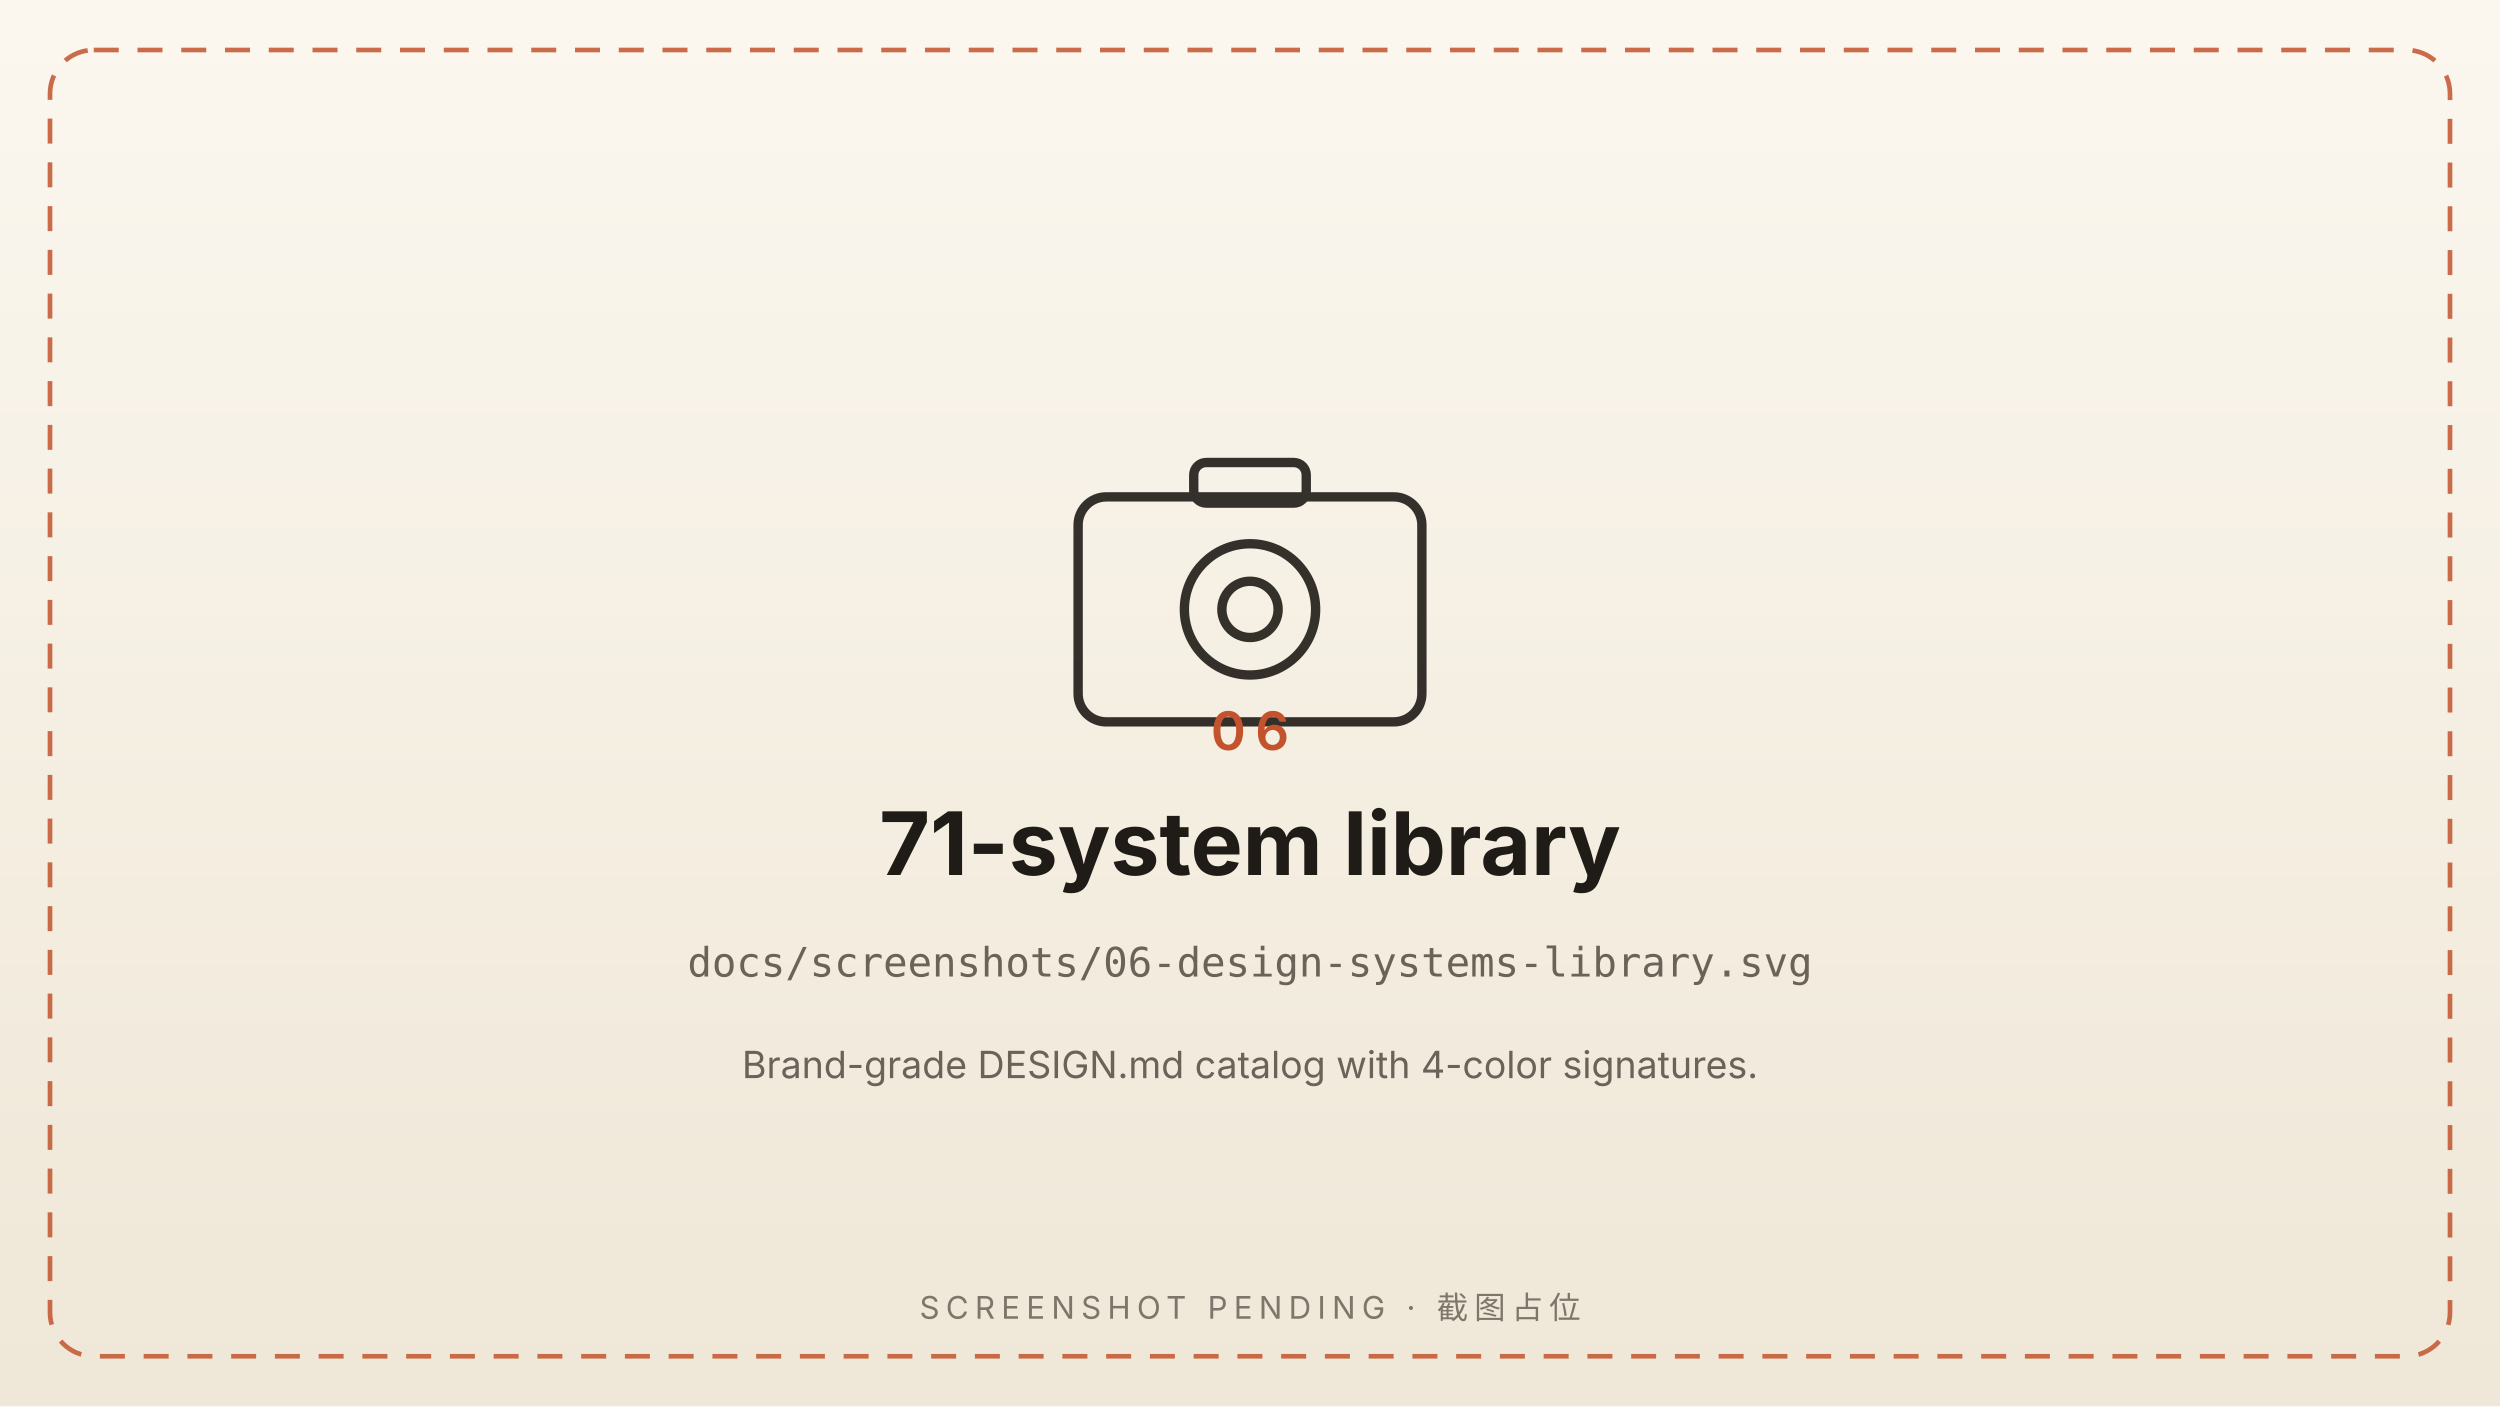
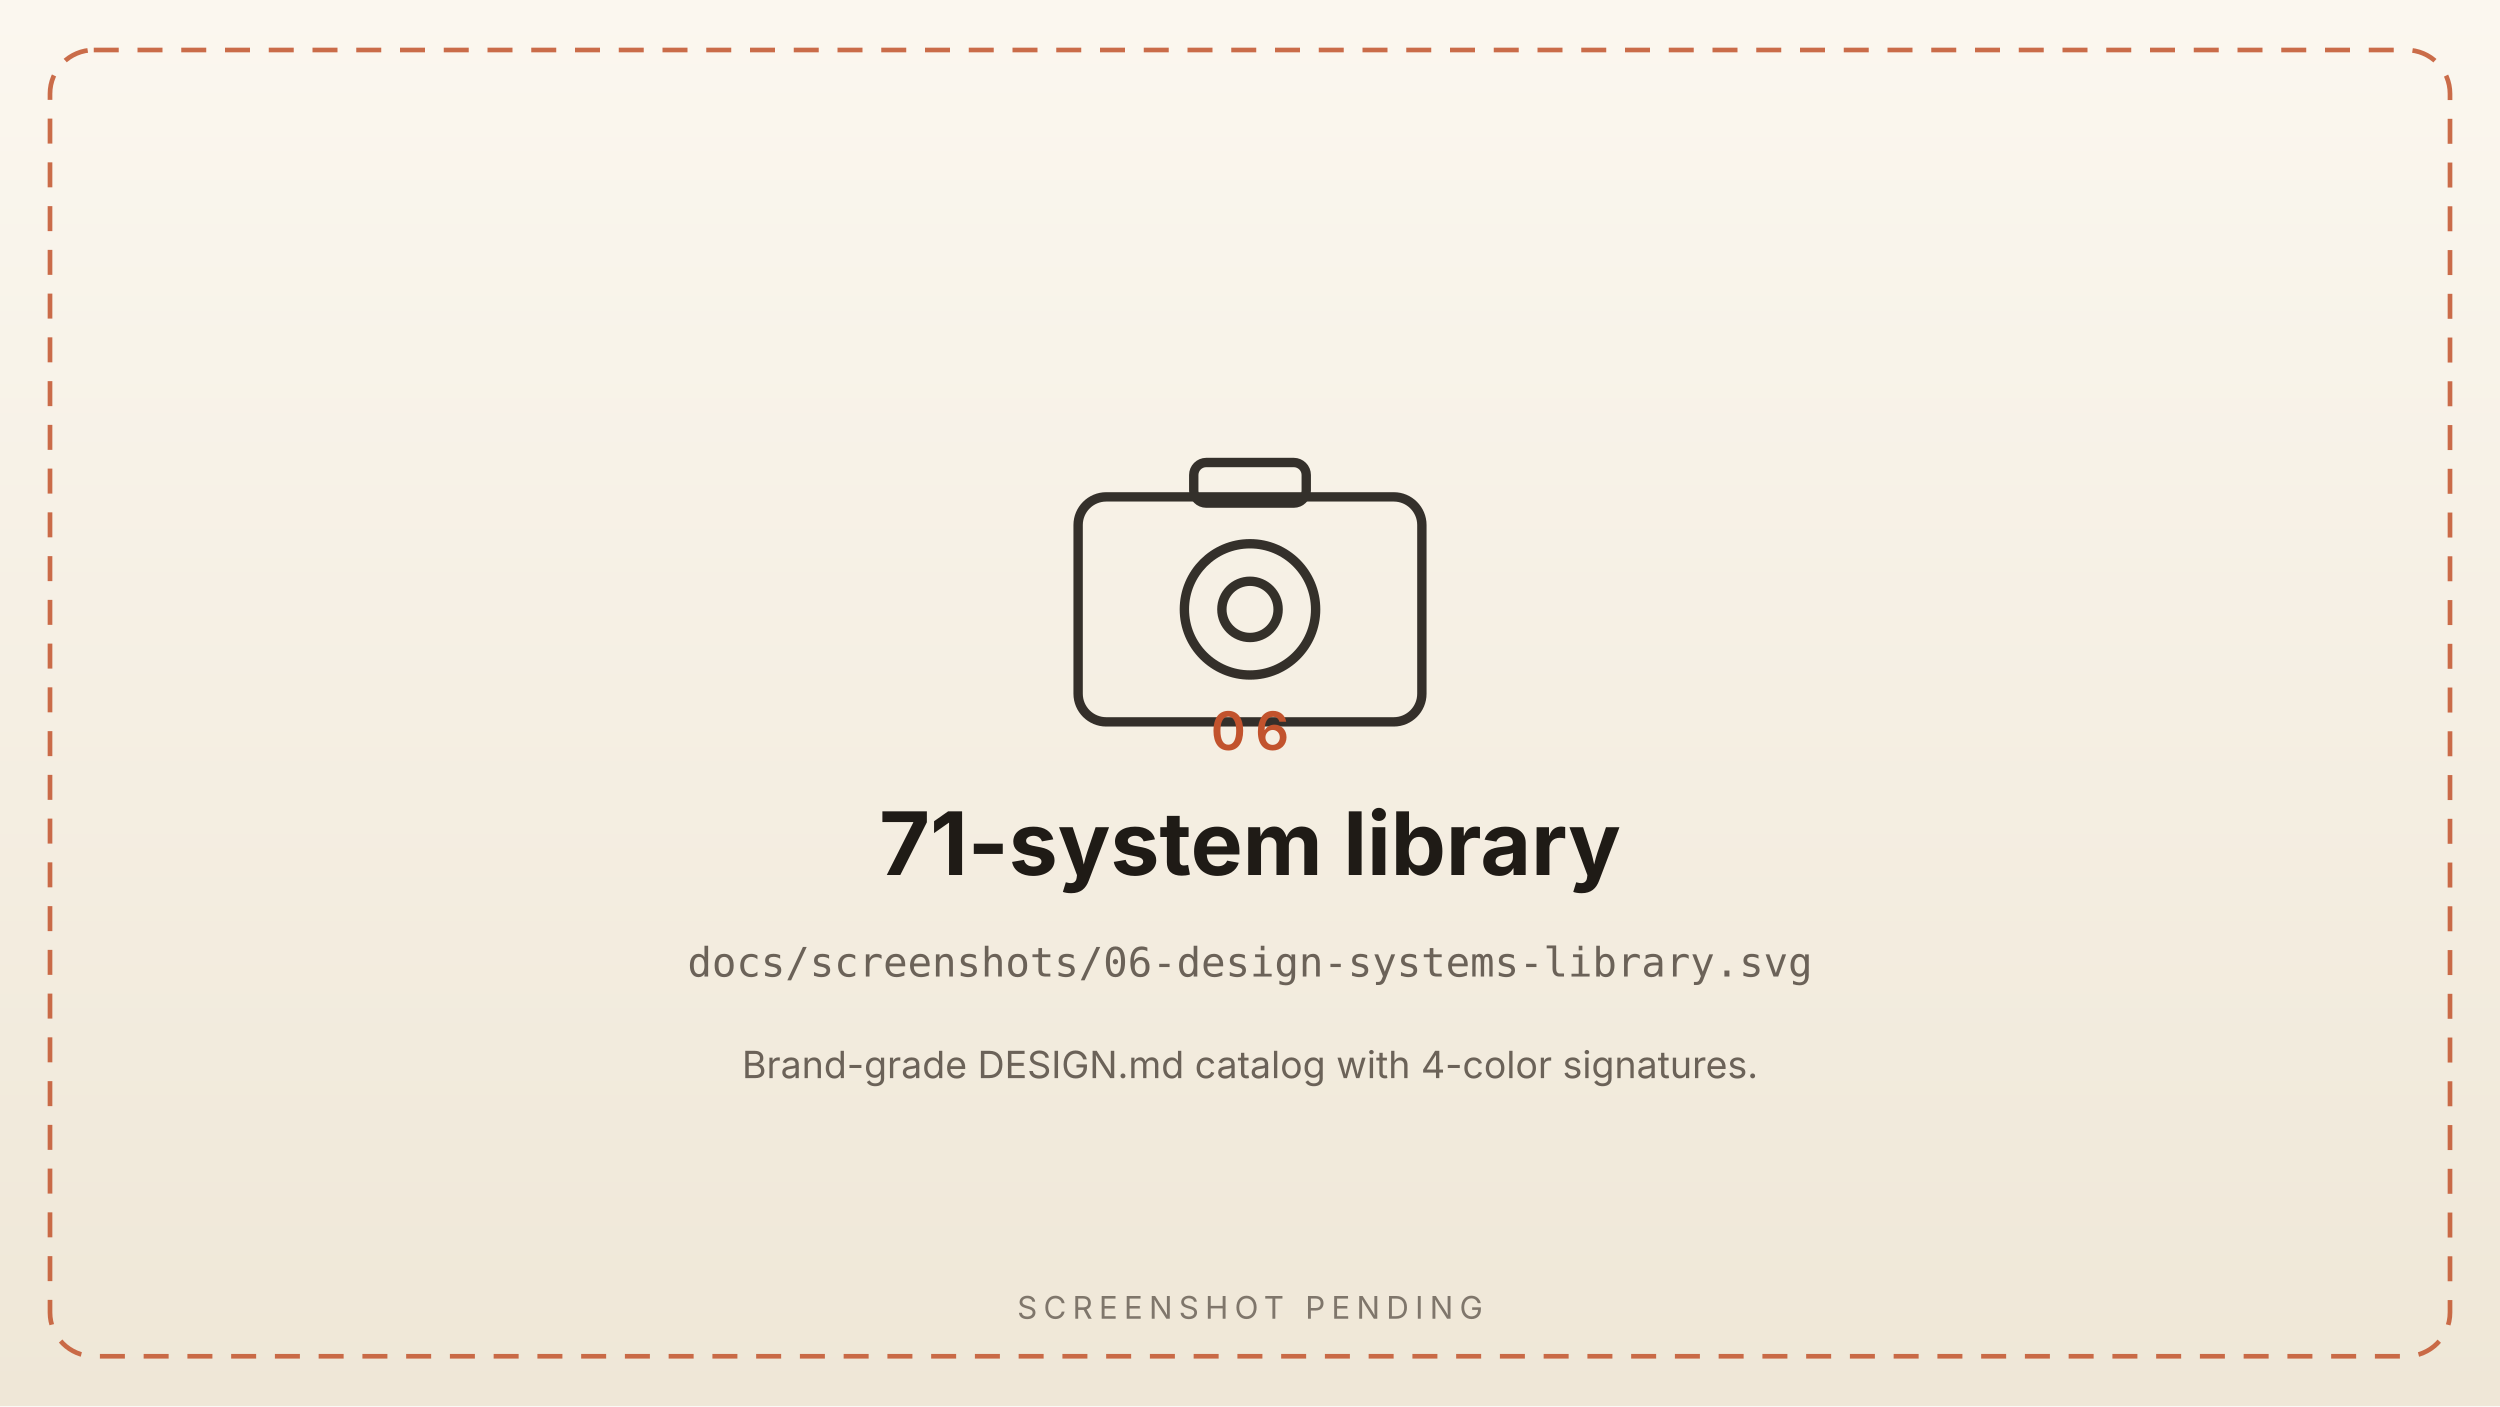
<svg xmlns="http://www.w3.org/2000/svg" viewBox="0 0 1600 900" preserveAspectRatio="xMidYMid meet" role="img" aria-label="71-system library placeholder">
  <defs>
    <linearGradient id="bg" x1="0" y1="0" x2="0" y2="1">
      <stop offset="0%" stop-color="#FBF7EF" />
      <stop offset="100%" stop-color="#EFE7D7" />
    </linearGradient>
  </defs>
  <rect width="1600" height="900" fill="url(#bg)" />
  <rect x="32" y="32" width="1536" height="836" rx="28" ry="28" fill="none" stroke="#C2532D" stroke-width="3" stroke-dasharray="16 12" opacity="0.85" />
  <g transform="translate(800 390)" stroke="#1F1B16" stroke-width="6" stroke-linecap="round" stroke-linejoin="round" fill="none" opacity="0.9">
    <rect x="-110" y="-72" width="220" height="144" rx="18" />
    <rect x="-36" y="-94" width="72" height="26" rx="8" />
    <circle r="42" />
    <circle r="18" />
  </g>
  <text x="800" y="480" text-anchor="middle" font-family="ui-sans-serif, system-ui, -apple-system, 'Segoe UI', sans-serif" font-size="34" font-weight="600" letter-spacing="6" fill="#C2532D">
    06
  </text>
  <text x="800" y="560" text-anchor="middle" font-family="ui-sans-serif, system-ui, -apple-system, 'Segoe UI', sans-serif" font-size="56" font-weight="700" fill="#1F1B16">
    71-system library
  </text>
  <text x="800" y="625" text-anchor="middle" font-family="ui-monospace, SFMono-Regular, Menlo, Consolas, monospace" font-size="26" fill="#6B6258">
    docs/screenshots/06-design-systems-library.svg
  </text>
  <text x="800" y="690" text-anchor="middle" font-family="ui-sans-serif, system-ui, -apple-system, 'Segoe UI', sans-serif" font-size="24" fill="#6B6258">
    Brand-grade DESIGN.md catalog with 4-color signatures.
  </text>
  <text x="800" y="844" text-anchor="middle" font-family="ui-sans-serif, system-ui, -apple-system, 'Segoe UI', sans-serif" font-size="20" letter-spacing="4" fill="#6B6258" opacity="0.85">
-     SCREENSHOT PENDING · 截图占位
+     SCREENSHOT PENDING
  </text>
</svg>
